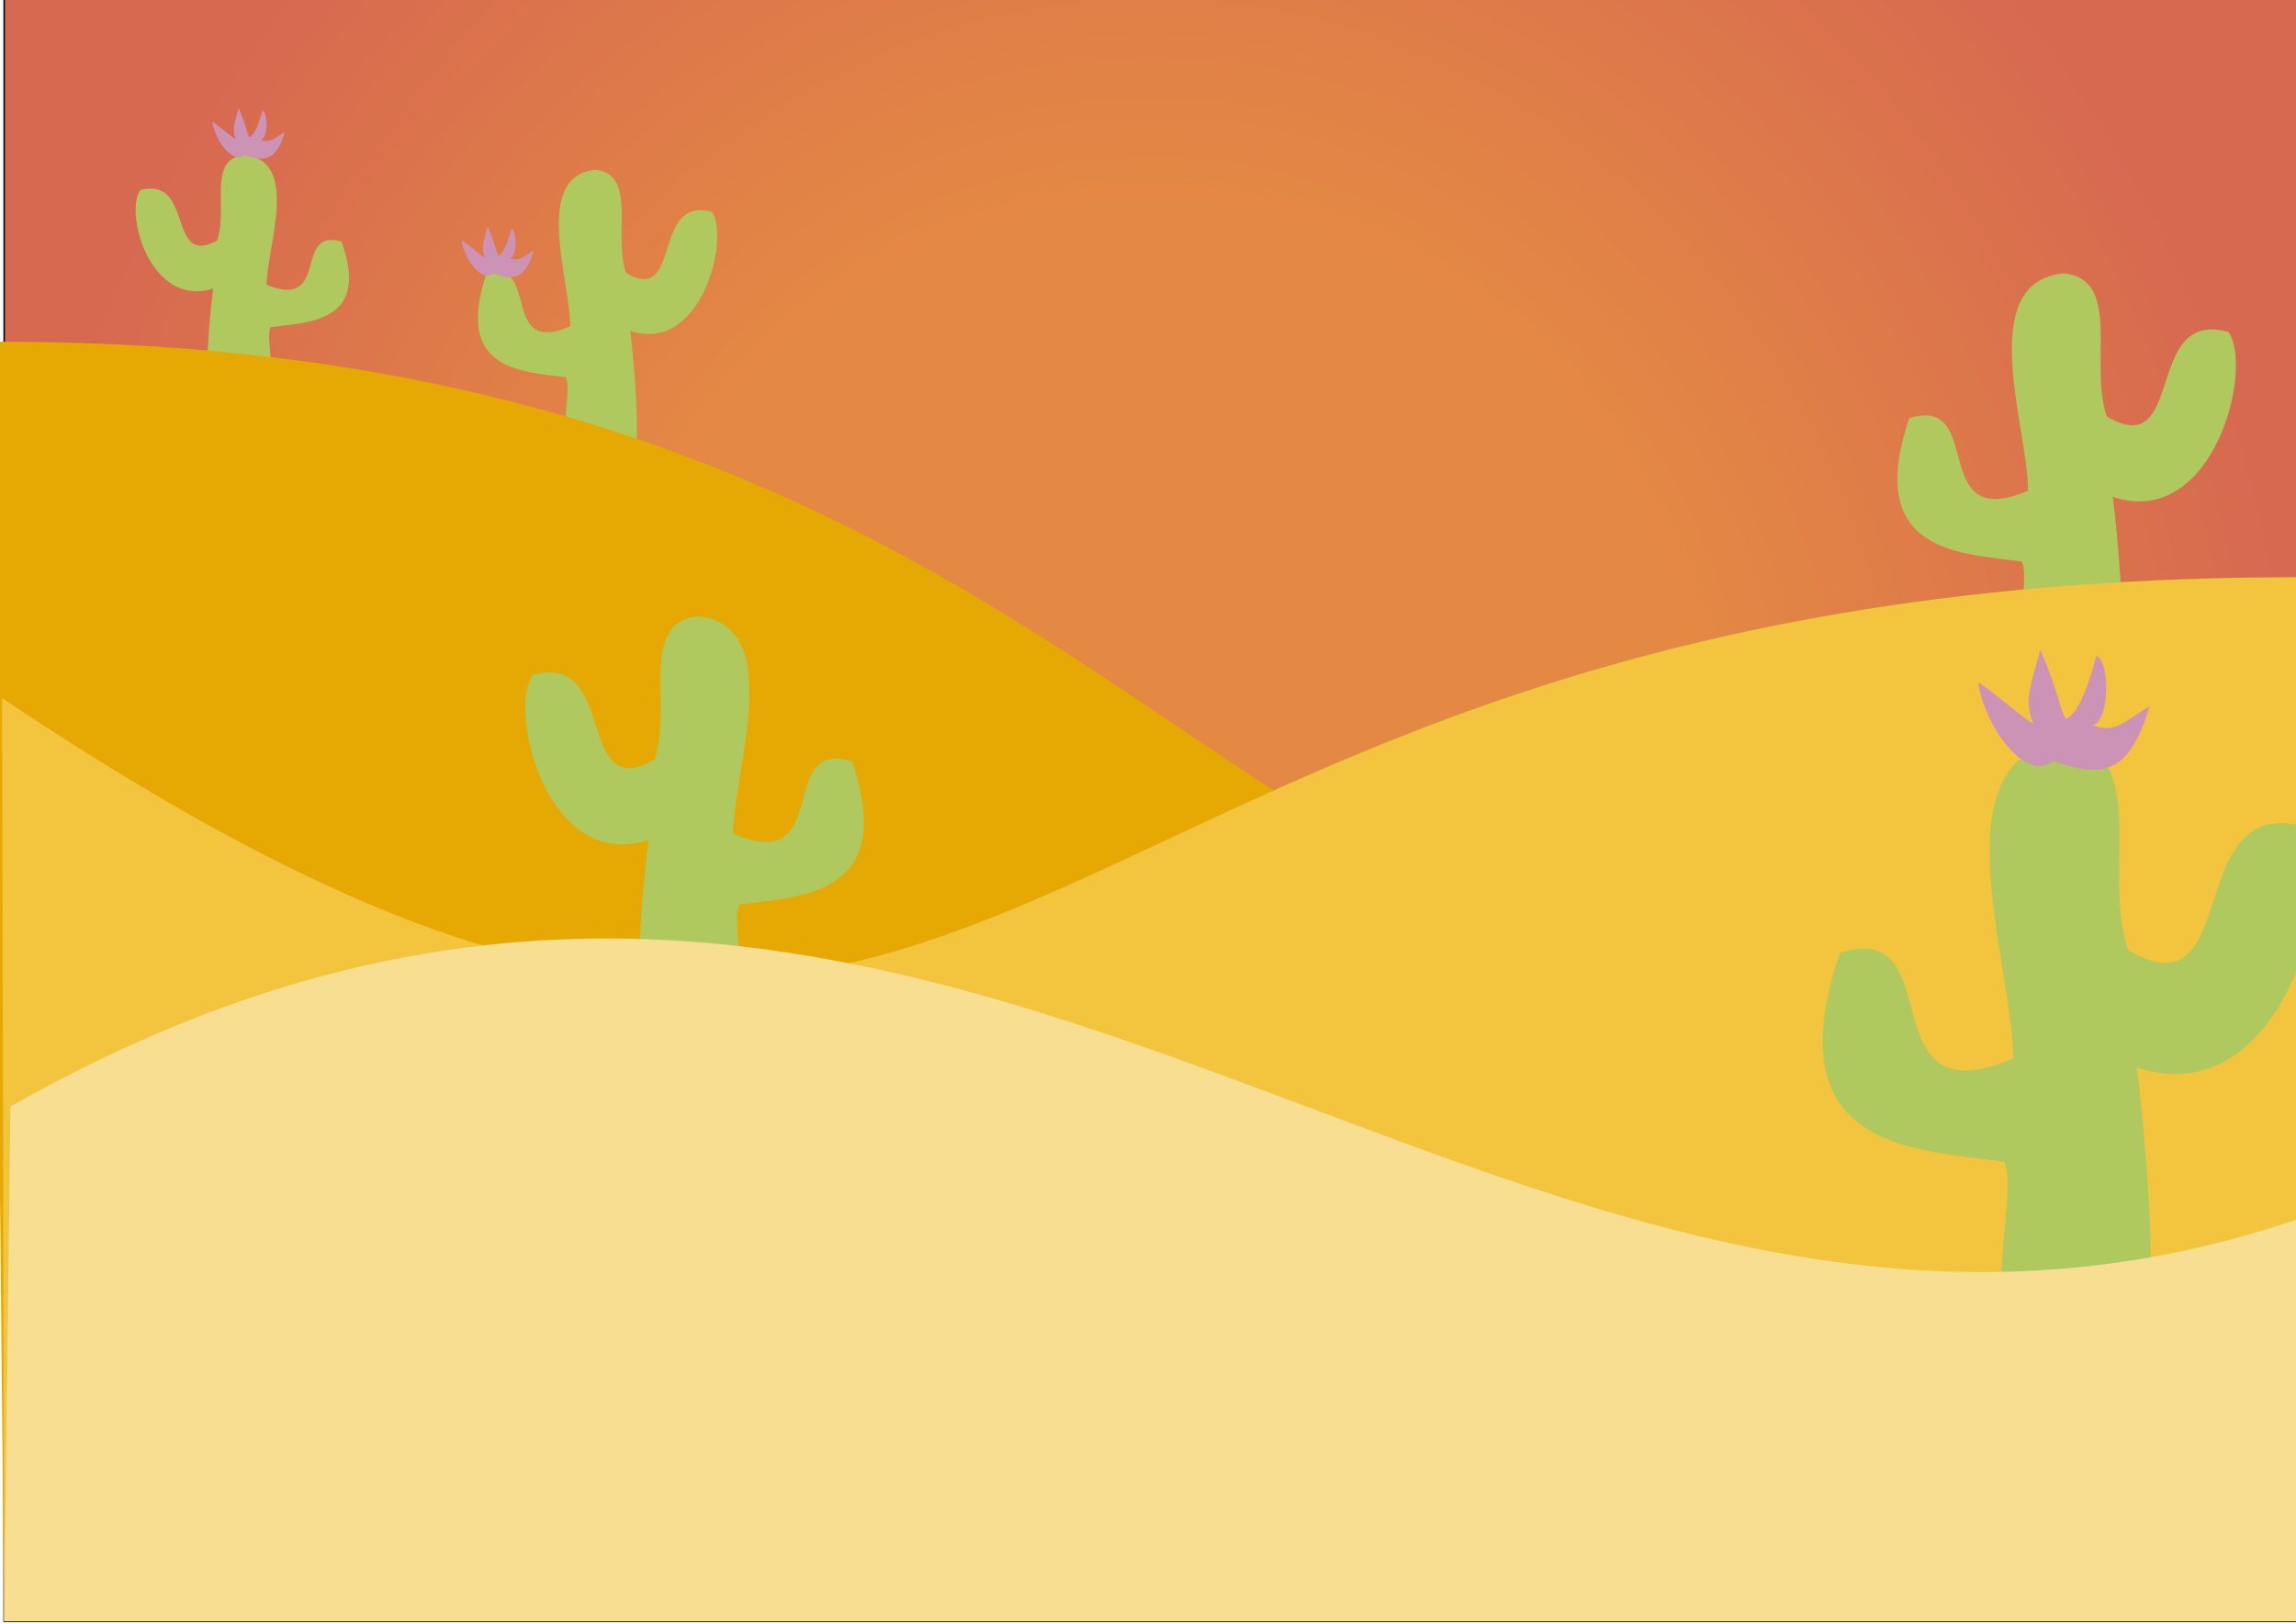
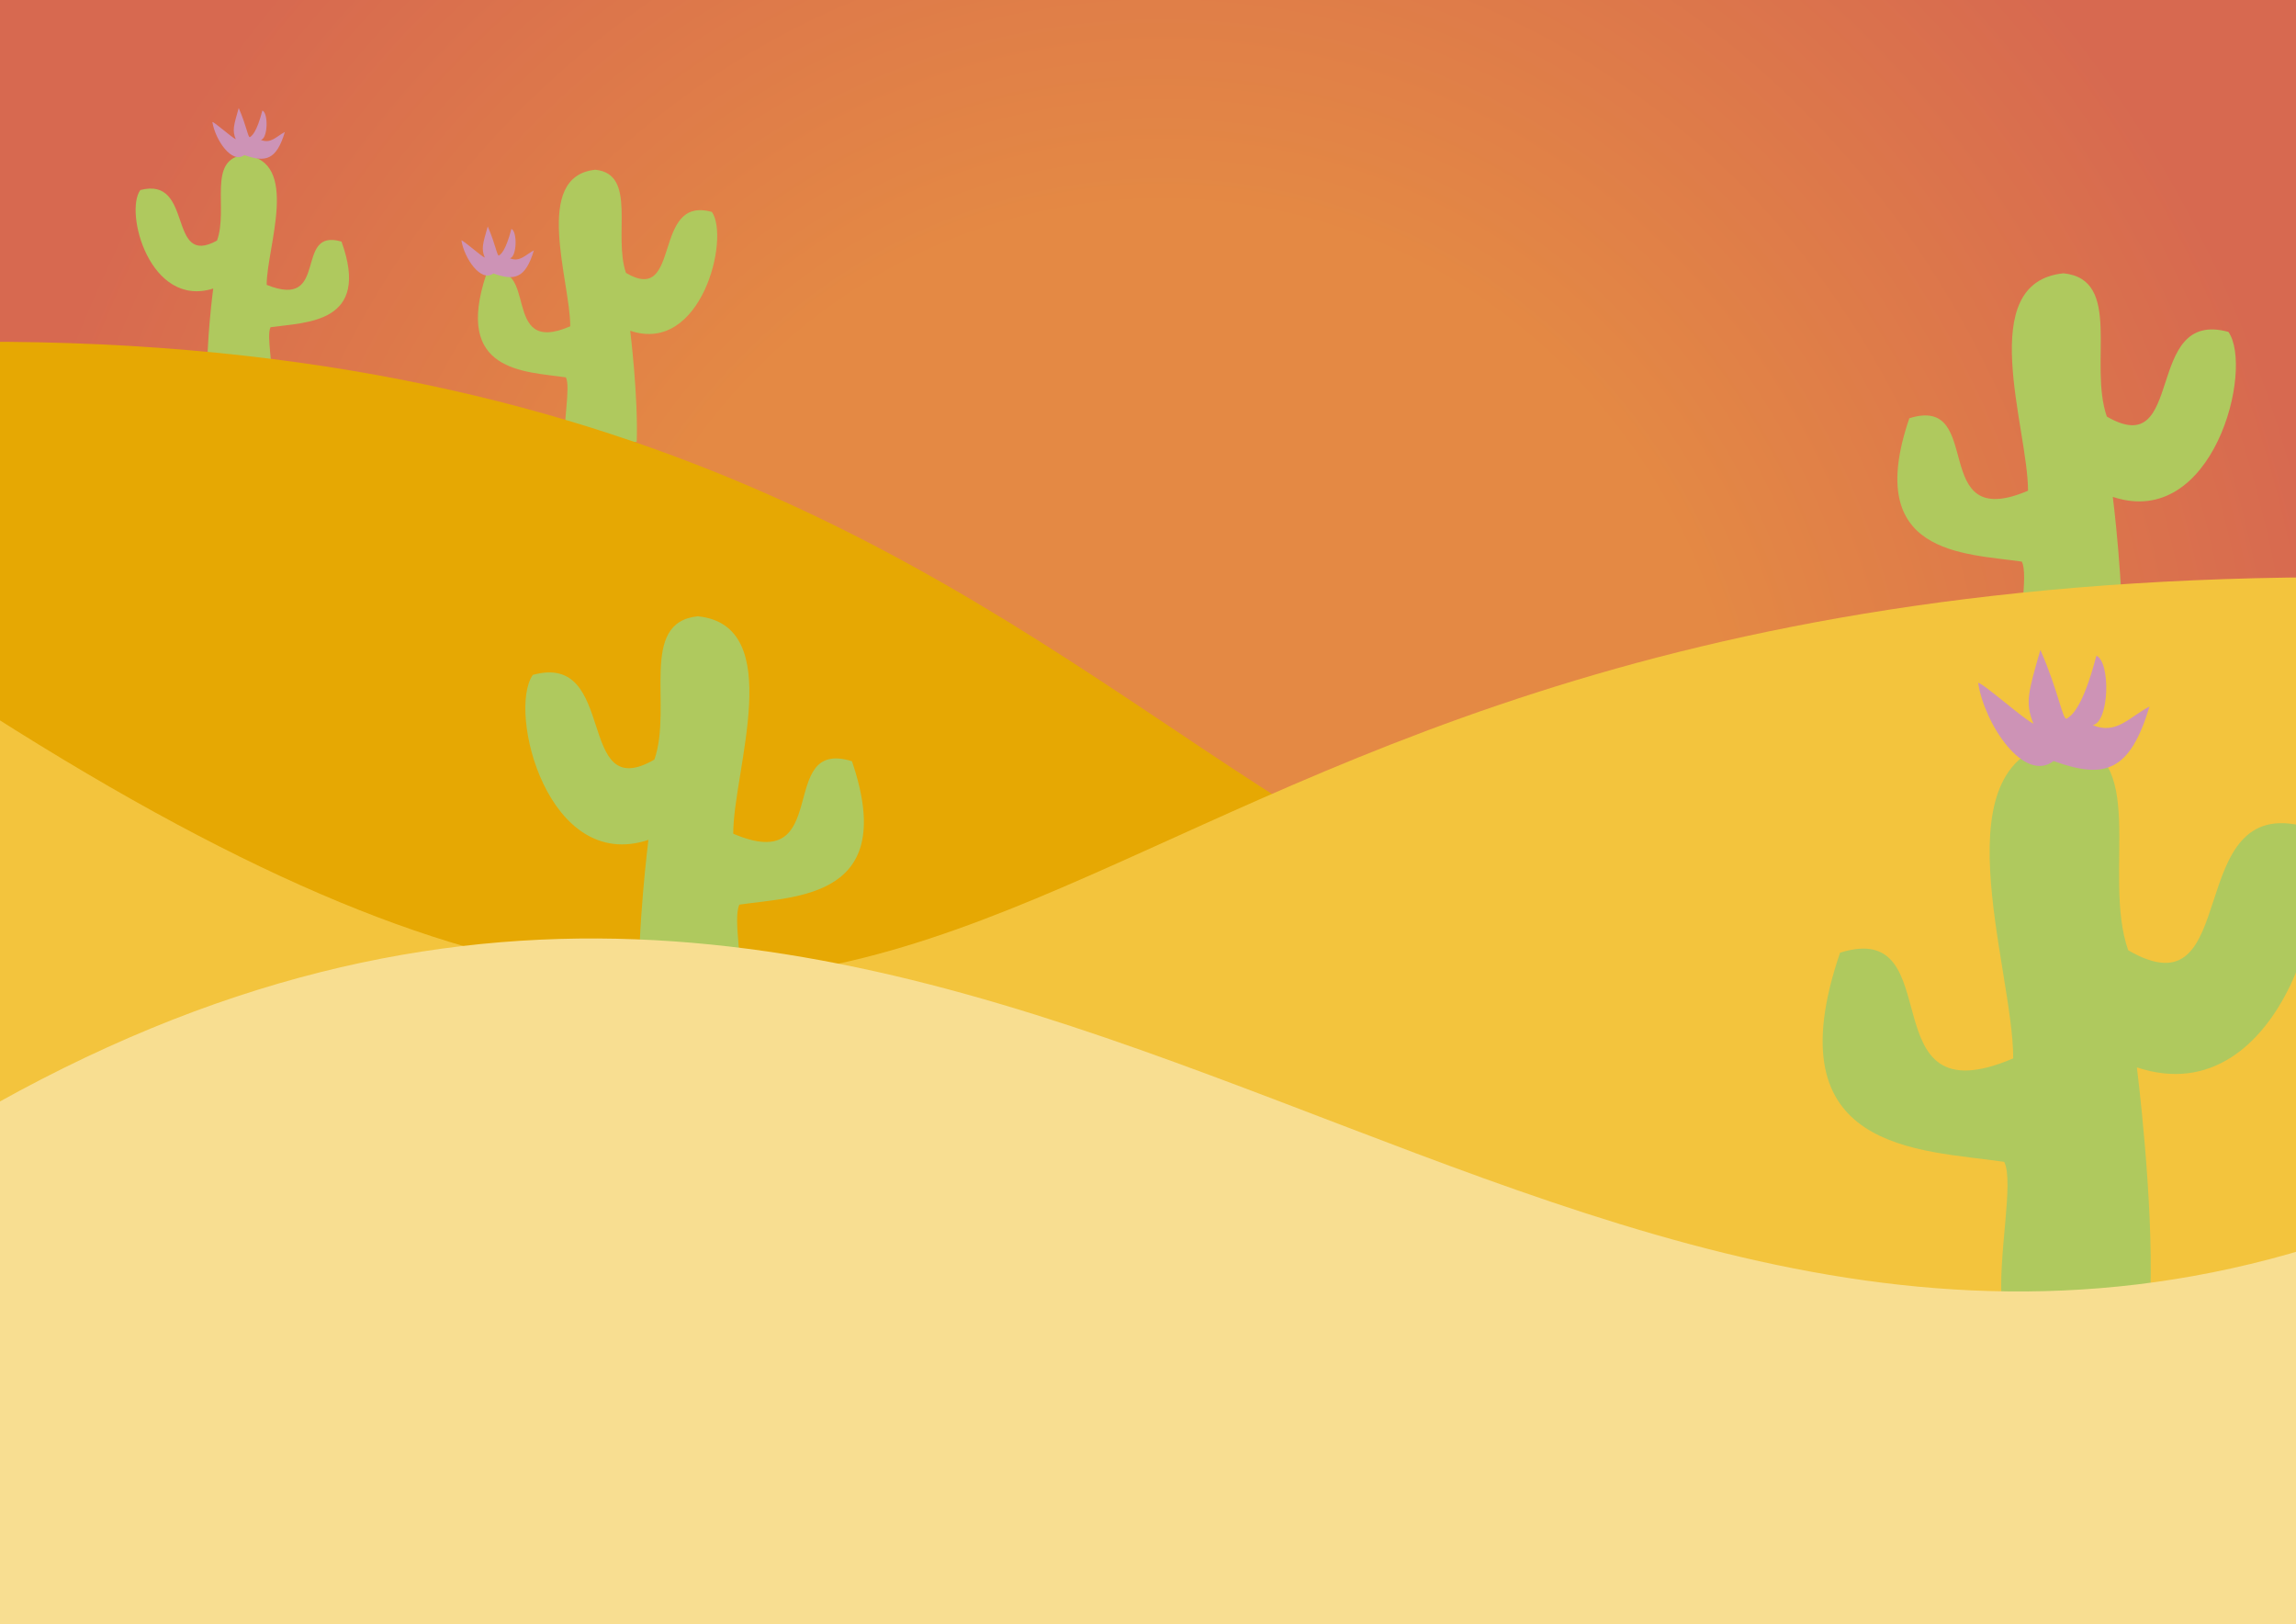
<svg xmlns="http://www.w3.org/2000/svg" xmlns:xlink="http://www.w3.org/1999/xlink" width="297mm" height="210mm" viewBox="0 0 297 210" version="1.1" id="svg48857">
  <defs id="defs48854">
    <linearGradient id="linearGradient53257">
      <stop style="stop-color:#e48944;stop-opacity:1;" offset="0" id="stop53253" />
      <stop style="stop-color:#e48944;stop-opacity:1" offset="0.486" id="stop53359" />
      <stop style="stop-color:#d76950;stop-opacity:1" offset="1" id="stop53255" />
    </linearGradient>
    <linearGradient id="linearGradient52332">
      <stop style="stop-color:#814213;stop-opacity:1;" offset="0" id="stop52330" />
    </linearGradient>
-     <radialGradient xlink:href="#linearGradient53257" id="radialGradient53841" cx="149.039" cy="104.57" fx="149.039" fy="104.57" r="148.6" gradientTransform="matrix(0.9999774,-0.00672965,0.00725462,1.077985,-0.755243,-7.151889)" gradientUnits="userSpaceOnUse" />
+     <radialGradient xlink:href="#linearGradient53257" id="radialGradient53841" cx="149.039" cy="104.57" fx="149.039" fy="104.57" r="148.6" gradientTransform="matrix(1.030688,-0.0067226,0.00747742,1.076855,-4.05217,-6.926241)" gradientUnits="userSpaceOnUse" />
  </defs>
  <g id="layer1">
-     <rect style="fill:url(#radialGradient53841);fill-opacity:1;stroke:#000000;stroke-width:0.201" id="rect48937" width="297" height="210.217" x="0.539" y="-0.538" />
+     <rect style="fill:url(#radialGradient53841);fill-opacity:1;stroke:#000000;stroke-width:0.204" id="rect48937" width="306.121" height="209.997" x="-2.718" y="-0.32" />
  </g>
  <g id="layer17">
    <path style="fill:#afc95e;fill-opacity:1;stroke:none;stroke-width:0.181px;stroke-linecap:butt;stroke-linejoin:miter;stroke-opacity:1" d="m 261.338,85.203 13.162,-0.997 c 0.279,-8.273 -1.197,-19.942 -1.197,-19.942 12.997,4.324 18.277,-16.578 14.956,-21.338 -11.087,-3.045 -5.448,16.92 -15.729,10.951 -2.387,-6.884 2.092,-17.756 -5.609,-18.529 -11.59,1.17 -4.571,20.017 -4.587,28.118 -13.045,5.567 -5.413,-12.477 -15.355,-9.373 -6.04,17.7 7.069,17.453 14.558,18.546 0.901,1.802 -0.597,8.443 -0.199,12.563 z" id="path57231-7-6" />
    <path style="fill:#afc95e;fill-opacity:1;stroke:none;stroke-width:0.111px;stroke-linecap:butt;stroke-linejoin:miter;stroke-opacity:1" d="m 35.125,49.818 -8.297,-0.595 c -0.176,-4.939 0.754,-11.905 0.754,-11.905 -8.193,2.581 -11.522,-9.897 -9.429,-12.739 6.989,-1.818 3.434,10.101 9.916,6.538 1.505,-4.11 -1.319,-10.6 3.536,-11.062 7.306,0.699 2.882,11.95 2.892,16.786 8.224,3.323 3.412,-7.448 9.68,-5.595 3.808,10.567 -4.456,10.42 -9.177,11.072 -0.568,1.076 0.376,5.04 0.126,7.5 z" id="path57231-7-7" />
    <path style="fill:#afc95e;fill-opacity:1;stroke:none;stroke-width:0.129px;stroke-linecap:butt;stroke-linejoin:miter;stroke-opacity:1" d="m 73.061,57.855 9.304,-0.718 c 0.197,-5.958 -0.846,-14.361 -0.846,-14.361 9.187,3.114 12.92,-11.939 10.572,-15.366 -7.837,-2.193 -3.851,12.185 -11.118,7.886 -1.687,-4.957 1.479,-12.787 -3.965,-13.343 -8.193,0.843 -3.231,14.415 -3.242,20.249 -9.221,4.009 -3.826,-8.985 -10.854,-6.75 -4.27,12.746 4.997,12.569 10.291,13.356 0.637,1.298 -0.422,6.08 -0.141,9.047 z" id="path57231-7-70" />
-     <path style="fill:#e6a803;fill-opacity:1;stroke:none;stroke-width:0.265px;stroke-linecap:butt;stroke-linejoin:miter;stroke-opacity:1" d="M -1.078,44.2 0.539,209.679 H 297.539 L 298.078,91.633 C 162.699,182.333 175.357,43.544 -1.078,44.2 Z" id="path55087" />
+     <path style="fill:#e6a803;fill-opacity:1;stroke:none;stroke-width:0.266px;stroke-linecap:butt;stroke-linejoin:miter;stroke-opacity:1" d="M -3.16,44.2 -1.531,209.679 H 297.535 L 298.078,91.633 C 161.757,182.333 174.503,43.544 -3.16,44.2 Z" id="path55087" />
    <path style="fill:#cd93b6;fill-opacity:1;stroke:none;stroke-width:0.027px;stroke-linecap:butt;stroke-linejoin:miter;stroke-opacity:1" d="m 31.604,20.055 c -1.608,1.218 -3.764,-1.97 -4.13,-4.272 0.166,-0.084 2.617,2.088 3.026,2.223 -0.477,-1.145 -0.269,-1.756 0.379,-4.033 1.01,2.303 1.223,3.895 1.446,3.759 0.223,-0.136 0.861,-0.529 1.616,-3.438 0.791,0.329 0.712,3.648 -0.201,3.795 1.299,0.548 2.005,-0.449 3.109,-1.017 -1.077,3.57 -2.442,3.997 -5.245,2.983 z" id="path58801" />
    <path style="fill:#cd93b6;fill-opacity:1;stroke:none;stroke-width:0.027px;stroke-linecap:butt;stroke-linejoin:miter;stroke-opacity:1" d="m 63.816,35.366 c -1.608,1.218 -3.764,-1.97 -4.13,-4.272 0.166,-0.084 2.617,2.088 3.026,2.223 -0.477,-1.145 -0.269,-1.756 0.379,-4.033 1.01,2.303 1.223,3.895 1.446,3.759 0.223,-0.136 0.861,-0.529 1.616,-3.438 0.791,0.329 0.712,3.648 -0.201,3.795 1.299,0.548 2.005,-0.449 3.109,-1.017 -1.077,3.57 -2.442,3.997 -5.245,2.983 z" id="path58801-7" />
  </g>
  <g id="layer18">
-     <path style="fill:#f3c43d;fill-opacity:1;stroke:none;stroke-width:0.265px;stroke-linecap:butt;stroke-linejoin:miter;stroke-opacity:1" d="M 298.887,74.655 297.539,209.679 H 0.539 L 0.27,90.287 C 135.649,180.987 122.451,74 298.887,74.655 Z" id="path55087-8" />
+     <path style="fill:#f3c43d;fill-opacity:1;stroke:none;stroke-width:0.269px;stroke-linecap:butt;stroke-linejoin:miter;stroke-opacity:1" d="M 304.231,74.655 302.838,209.679 H -4.231 L -4.51,90.287 C 135.459,180.987 121.814,74 304.231,74.655 Z" id="path55087-8" />
    <path style="fill:#afc95e;fill-opacity:1;stroke:none;stroke-width:0.265px;stroke-linecap:butt;stroke-linejoin:miter;stroke-opacity:1" d="m 258.965,168.592 19.198,-1.454 c 0.407,-12.067 -1.745,-29.088 -1.745,-29.088 18.957,6.307 26.659,-24.182 21.816,-31.124 -16.172,-4.442 -7.946,24.68 -22.943,15.973 -3.482,-10.041 3.052,-25.899 -8.181,-27.027 -16.905,1.707 -6.668,29.197 -6.69,41.014 -19.028,8.12 -7.895,-18.199 -22.398,-13.671 -8.811,25.817 10.311,25.458 21.234,27.052 1.314,2.628 -0.871,12.315 -0.291,18.325 z" id="path57231" />
    <path style="fill:#afc95e;fill-opacity:1;stroke:none;stroke-width:0.181px;stroke-linecap:butt;stroke-linejoin:miter;stroke-opacity:1" d="m 95.844,129.563 -13.162,-0.997 c -0.279,-8.273 1.197,-19.942 1.197,-19.942 -12.997,4.324 -18.277,-16.578 -14.956,-21.338 11.087,-3.045 5.448,16.92 15.729,10.951 2.387,-6.884 -2.092,-17.756 5.609,-18.529 11.59,1.17 4.571,20.017 4.587,28.118 13.045,5.567 5.413,-12.477 15.355,-9.373 6.04,17.7 -7.069,17.453 -14.558,18.546 -0.901,1.802 0.597,8.443 0.199,12.563 z" id="path57231-7" />
  </g>
  <g id="layer19">
-     <path style="fill:#f8de91;fill-opacity:1;stroke:none;stroke-width:0.265px;stroke-linecap:butt;stroke-linejoin:miter;stroke-opacity:1" d="M 1.348,143.111 0.539,209.679 H 297.539 L 297.27,157.665 C 192.615,193.384 122.264,74.539 1.348,143.111 Z" id="path55087-6" />
+     <path style="fill:#f8de91;fill-opacity:1;stroke:none;stroke-width:0.277px;stroke-linecap:butt;stroke-linejoin:miter;stroke-opacity:1" d="m -3.397,144.375 -0.839,70.438 H 303.97 L 303.69,159.774 C 195.087,197.571 122.081,71.816 -3.397,144.375 Z" id="path55087-6" />
    <path style="fill:#cd93b6;fill-opacity:1;stroke:none;stroke-width:0.064px;stroke-linecap:butt;stroke-linejoin:miter;stroke-opacity:1" d="m 265.647,98.431 c -3.802,2.88 -8.902,-4.659 -9.767,-10.104 0.393,-0.198 6.188,4.938 7.157,5.258 -1.129,-2.708 -0.635,-4.153 0.895,-9.538 2.389,5.446 2.892,9.211 3.421,8.889 0.528,-0.322 2.037,-1.251 3.821,-8.13 1.87,0.778 1.685,8.628 -0.475,8.975 3.073,1.295 4.742,-1.063 7.353,-2.404 -2.548,8.443 -5.775,9.453 -12.405,7.054 z" id="path58801-9" />
  </g>
</svg>
